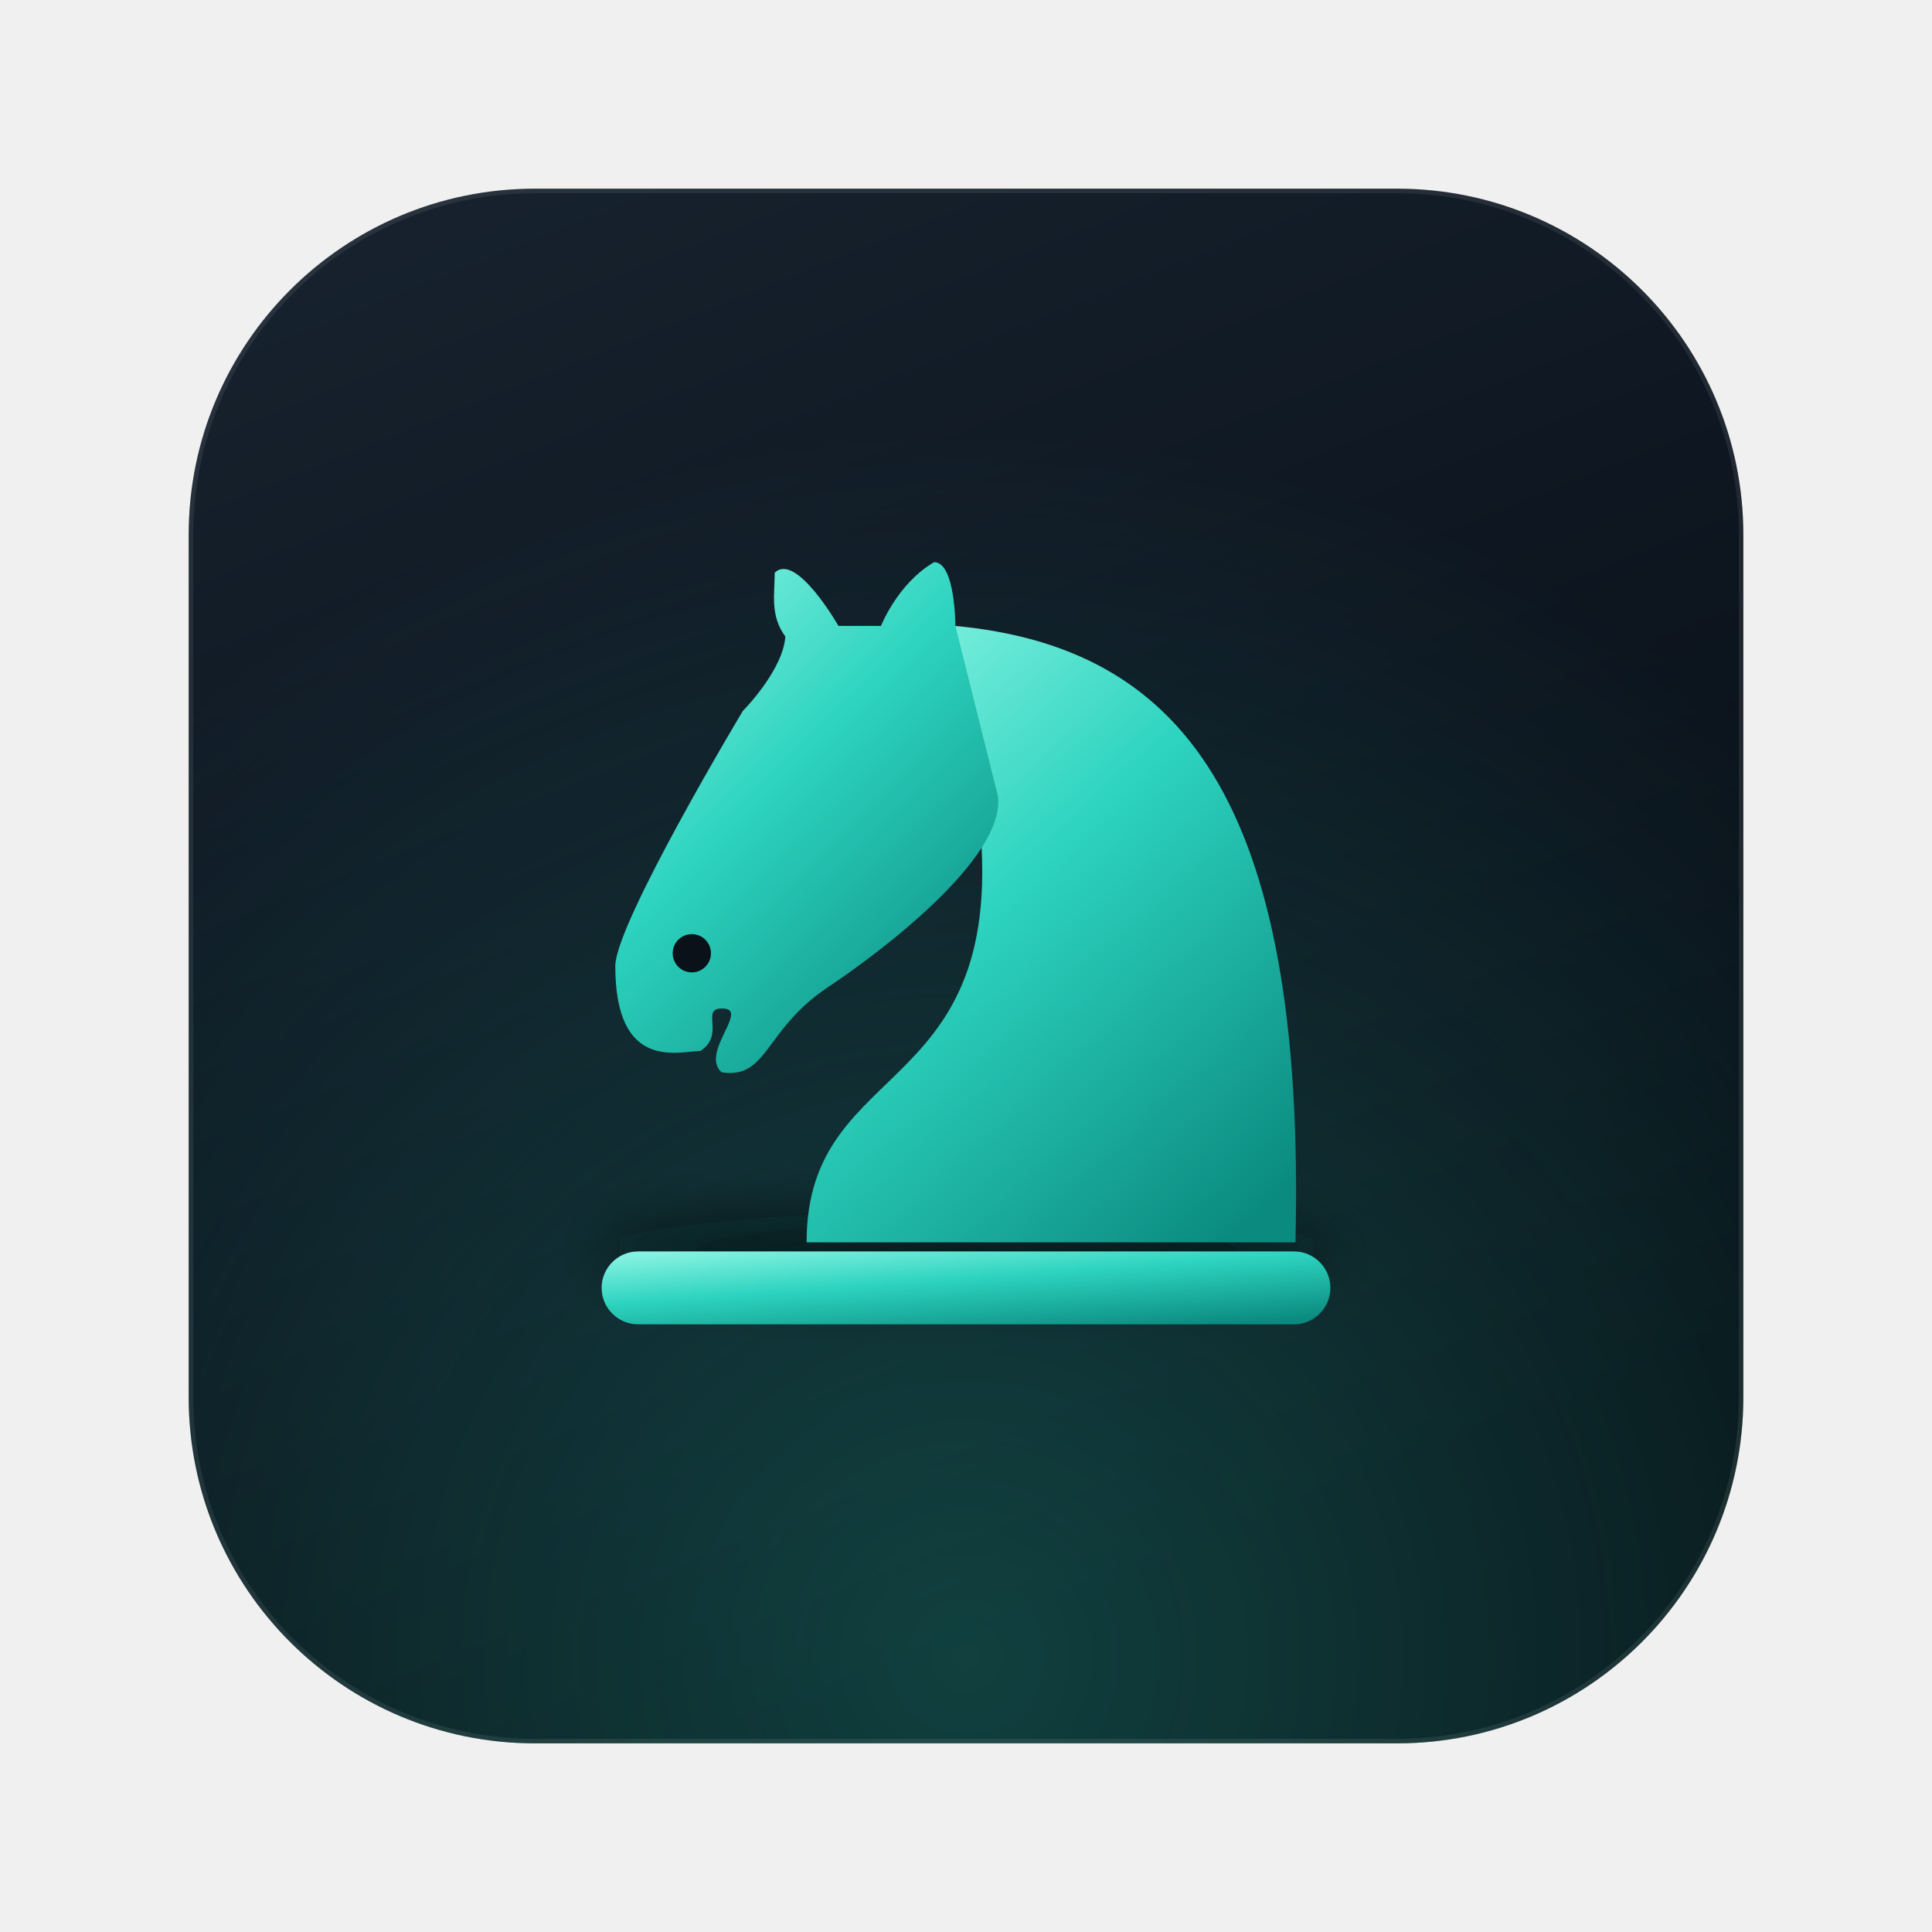
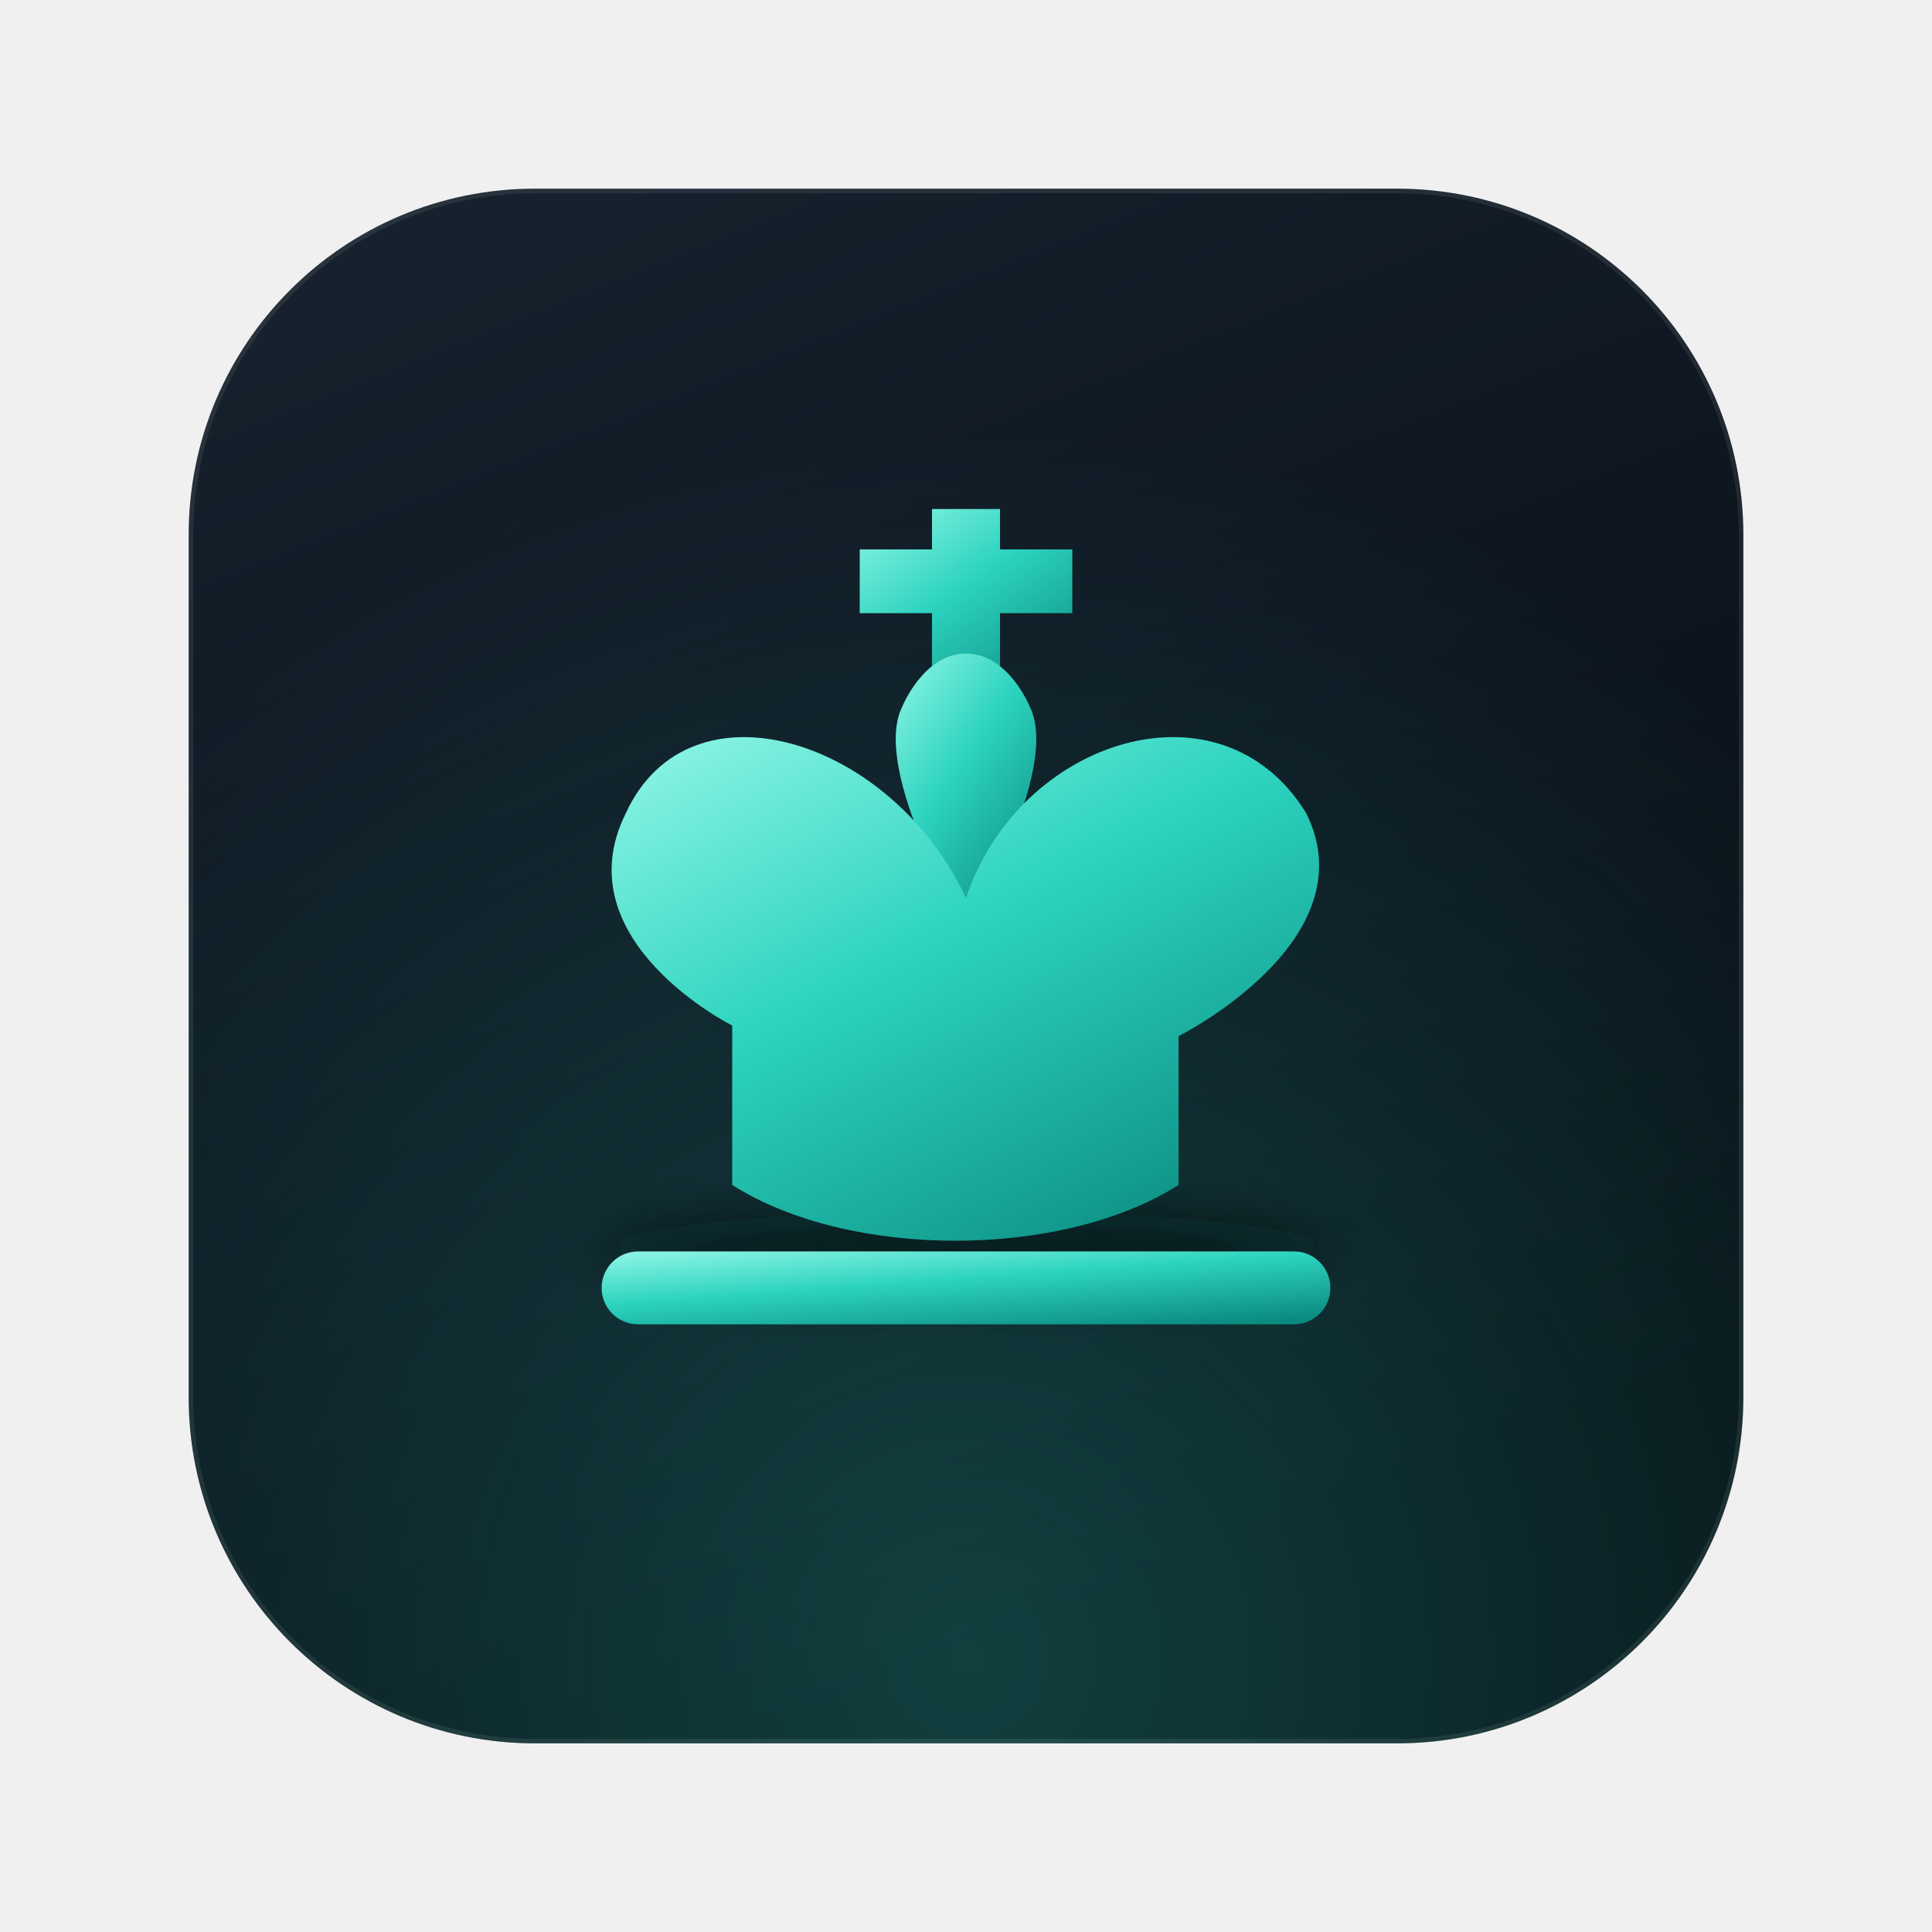
<svg xmlns="http://www.w3.org/2000/svg" viewBox="0 0 1024 1024" width="1024" height="1024">
  <defs>
    <linearGradient id="bg" x1="0" y1="0" x2="0.4" y2="1">
      <stop offset="0" stop-color="#17232f" />
      <stop offset="0.55" stop-color="#0d151f" />
      <stop offset="1" stop-color="#070c12" />
    </linearGradient>
    <linearGradient id="fg" x1="0.12" y1="0" x2="0.85" y2="1">
      <stop offset="0" stop-color="#86f2e2" />
      <stop offset="0.42" stop-color="#2dd4bf" />
      <stop offset="1" stop-color="#0b8b80" />
    </linearGradient>
    <radialGradient id="glow" cx="0.5" cy="0.95" r="0.8">
      <stop offset="0" stop-color="#2dd4bf" stop-opacity="0.26" />
      <stop offset="1" stop-color="#2dd4bf" stop-opacity="0" />
    </radialGradient>
    <filter id="soft" x="-30%" y="-60%" width="160%" height="240%">
      <feGaussianBlur stdDeviation="18" />
    </filter>
  </defs>
  <g transform="translate(100 100) scale(0.8047)">
    <rect width="1024" height="1024" rx="228" fill="url(#bg)" />
    <rect width="1024" height="1024" rx="228" fill="url(#glow)" />
    <rect x="1.5" y="1.5" width="1021" height="1021" rx="226.5" fill="none" stroke="#ffffff" stroke-opacity="0.08" stroke-width="3" />
    <ellipse cx="512" cy="700" rx="240" ry="26" fill="#05090e" opacity="0.6" filter="url(#soft)" />
-     <g transform="translate(512 477) scale(14) translate(-22.5 -23.5)">
-       <g fill="url(#fg)">
-         <path d="M22 10c10.5 1 16.5 8 16 29H15c0-9 10-6.5 8-21" />
-         <path d="M24 18c.38 2.91-5.55 7.37-8 9-3 2-2.82 4.34-5 4-1.04-.94 1.41-3.04 0-3-1 0 .19 1.23-1 2-1 0-4 1-4-4 0-2 6-12 6-12s1.89-1.9 2-3.5c-.73-1-.5-2-.5-3 1-1 3 2.5 3 2.5h2s.78-2 2.5-3c1 0 1 3 1 3" />
-       </g>
-       <circle cx="9.6" cy="25.4" r="0.9" fill="#0a1118" />
+     <g transform="translate(512 477) scale(14) translate(-22.5 -24.2)" fill="url(#fg)">
+       <path d="M20.9 5.2h3.2v1.9h3.4v3h-3.4V14.6h-3.2v-4.5h-3.4v-3h3.4z" />
+       <path d="M22.5 25s4.5-7.5 3-10.5c0 0-1-2.5-3-2.5s-3 2.5-3 2.5c-1.5 3 3 10.5 3 10.5" />
+       <path d="M11.5 37c5.5 3.5 15.5 3.5 21 0v-7s9-4.5 6-10.5c-4-6.5-13.5-3.5-16 4V27v-3.5c-3.5-7.5-13-10.5-16-4-3 6 5 10 5 10z" />
    </g>
    <rect x="272" y="700" width="480" height="48" rx="24" fill="url(#fg)" />
  </g>
</svg>
